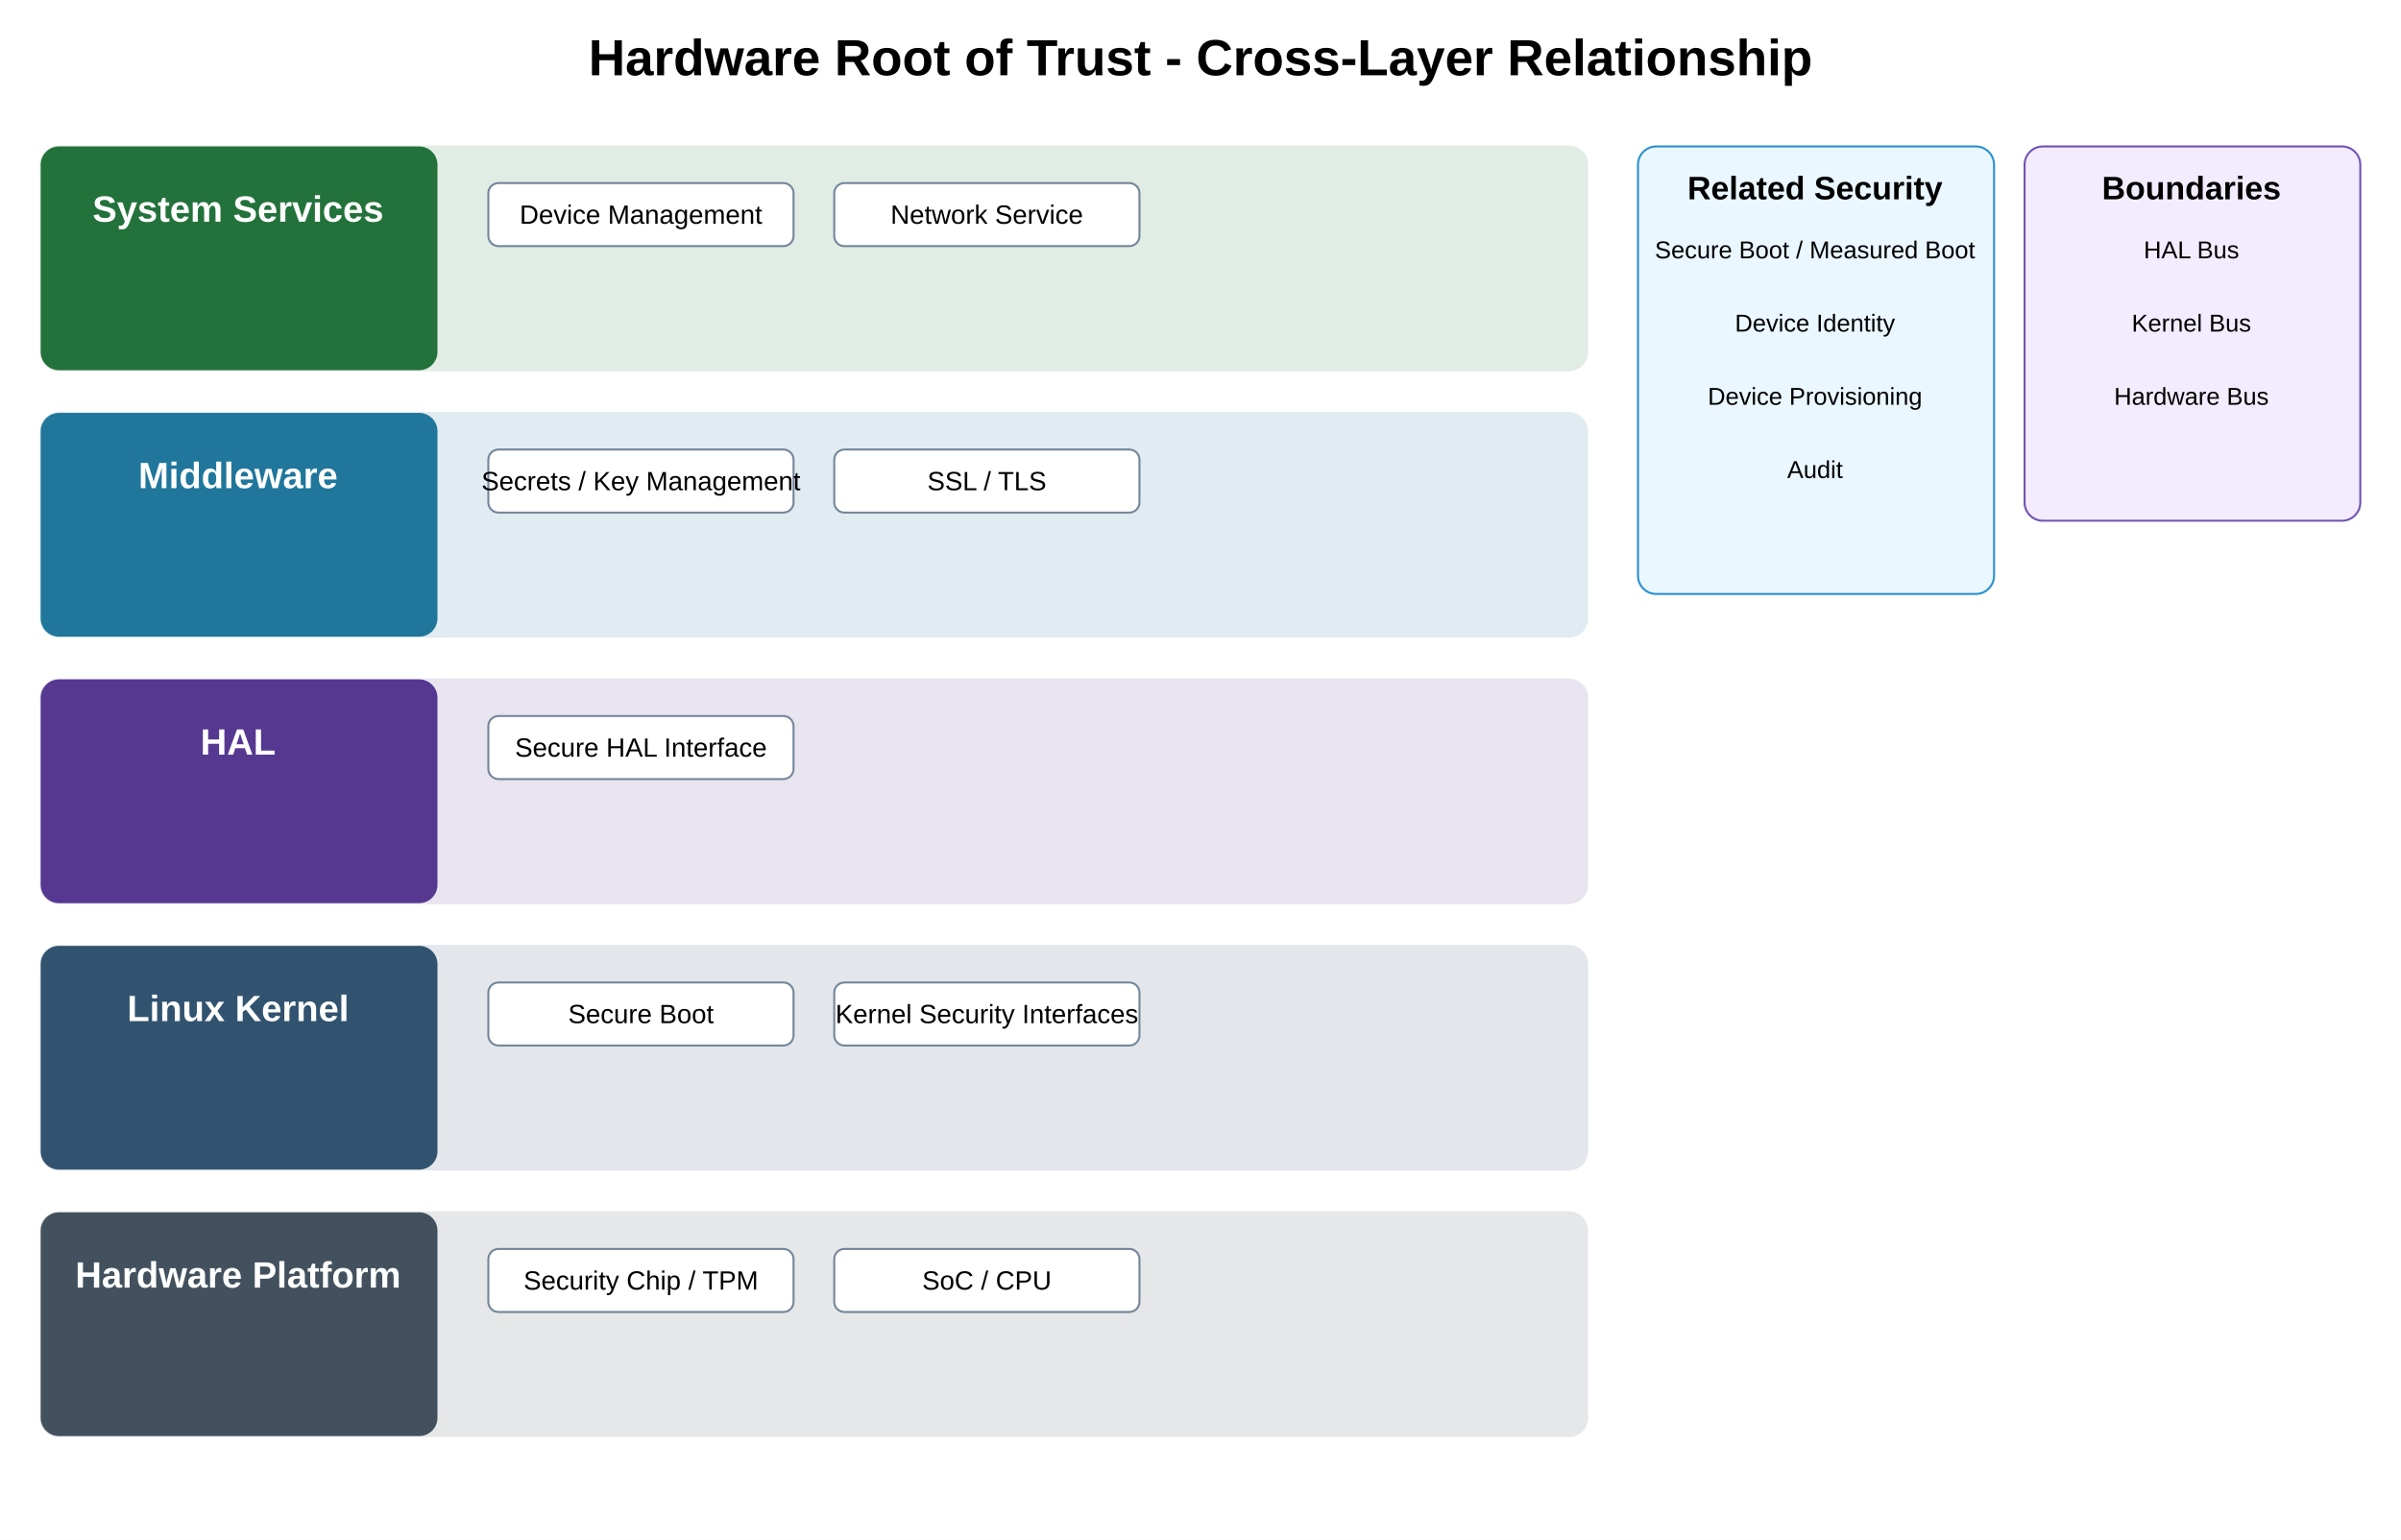
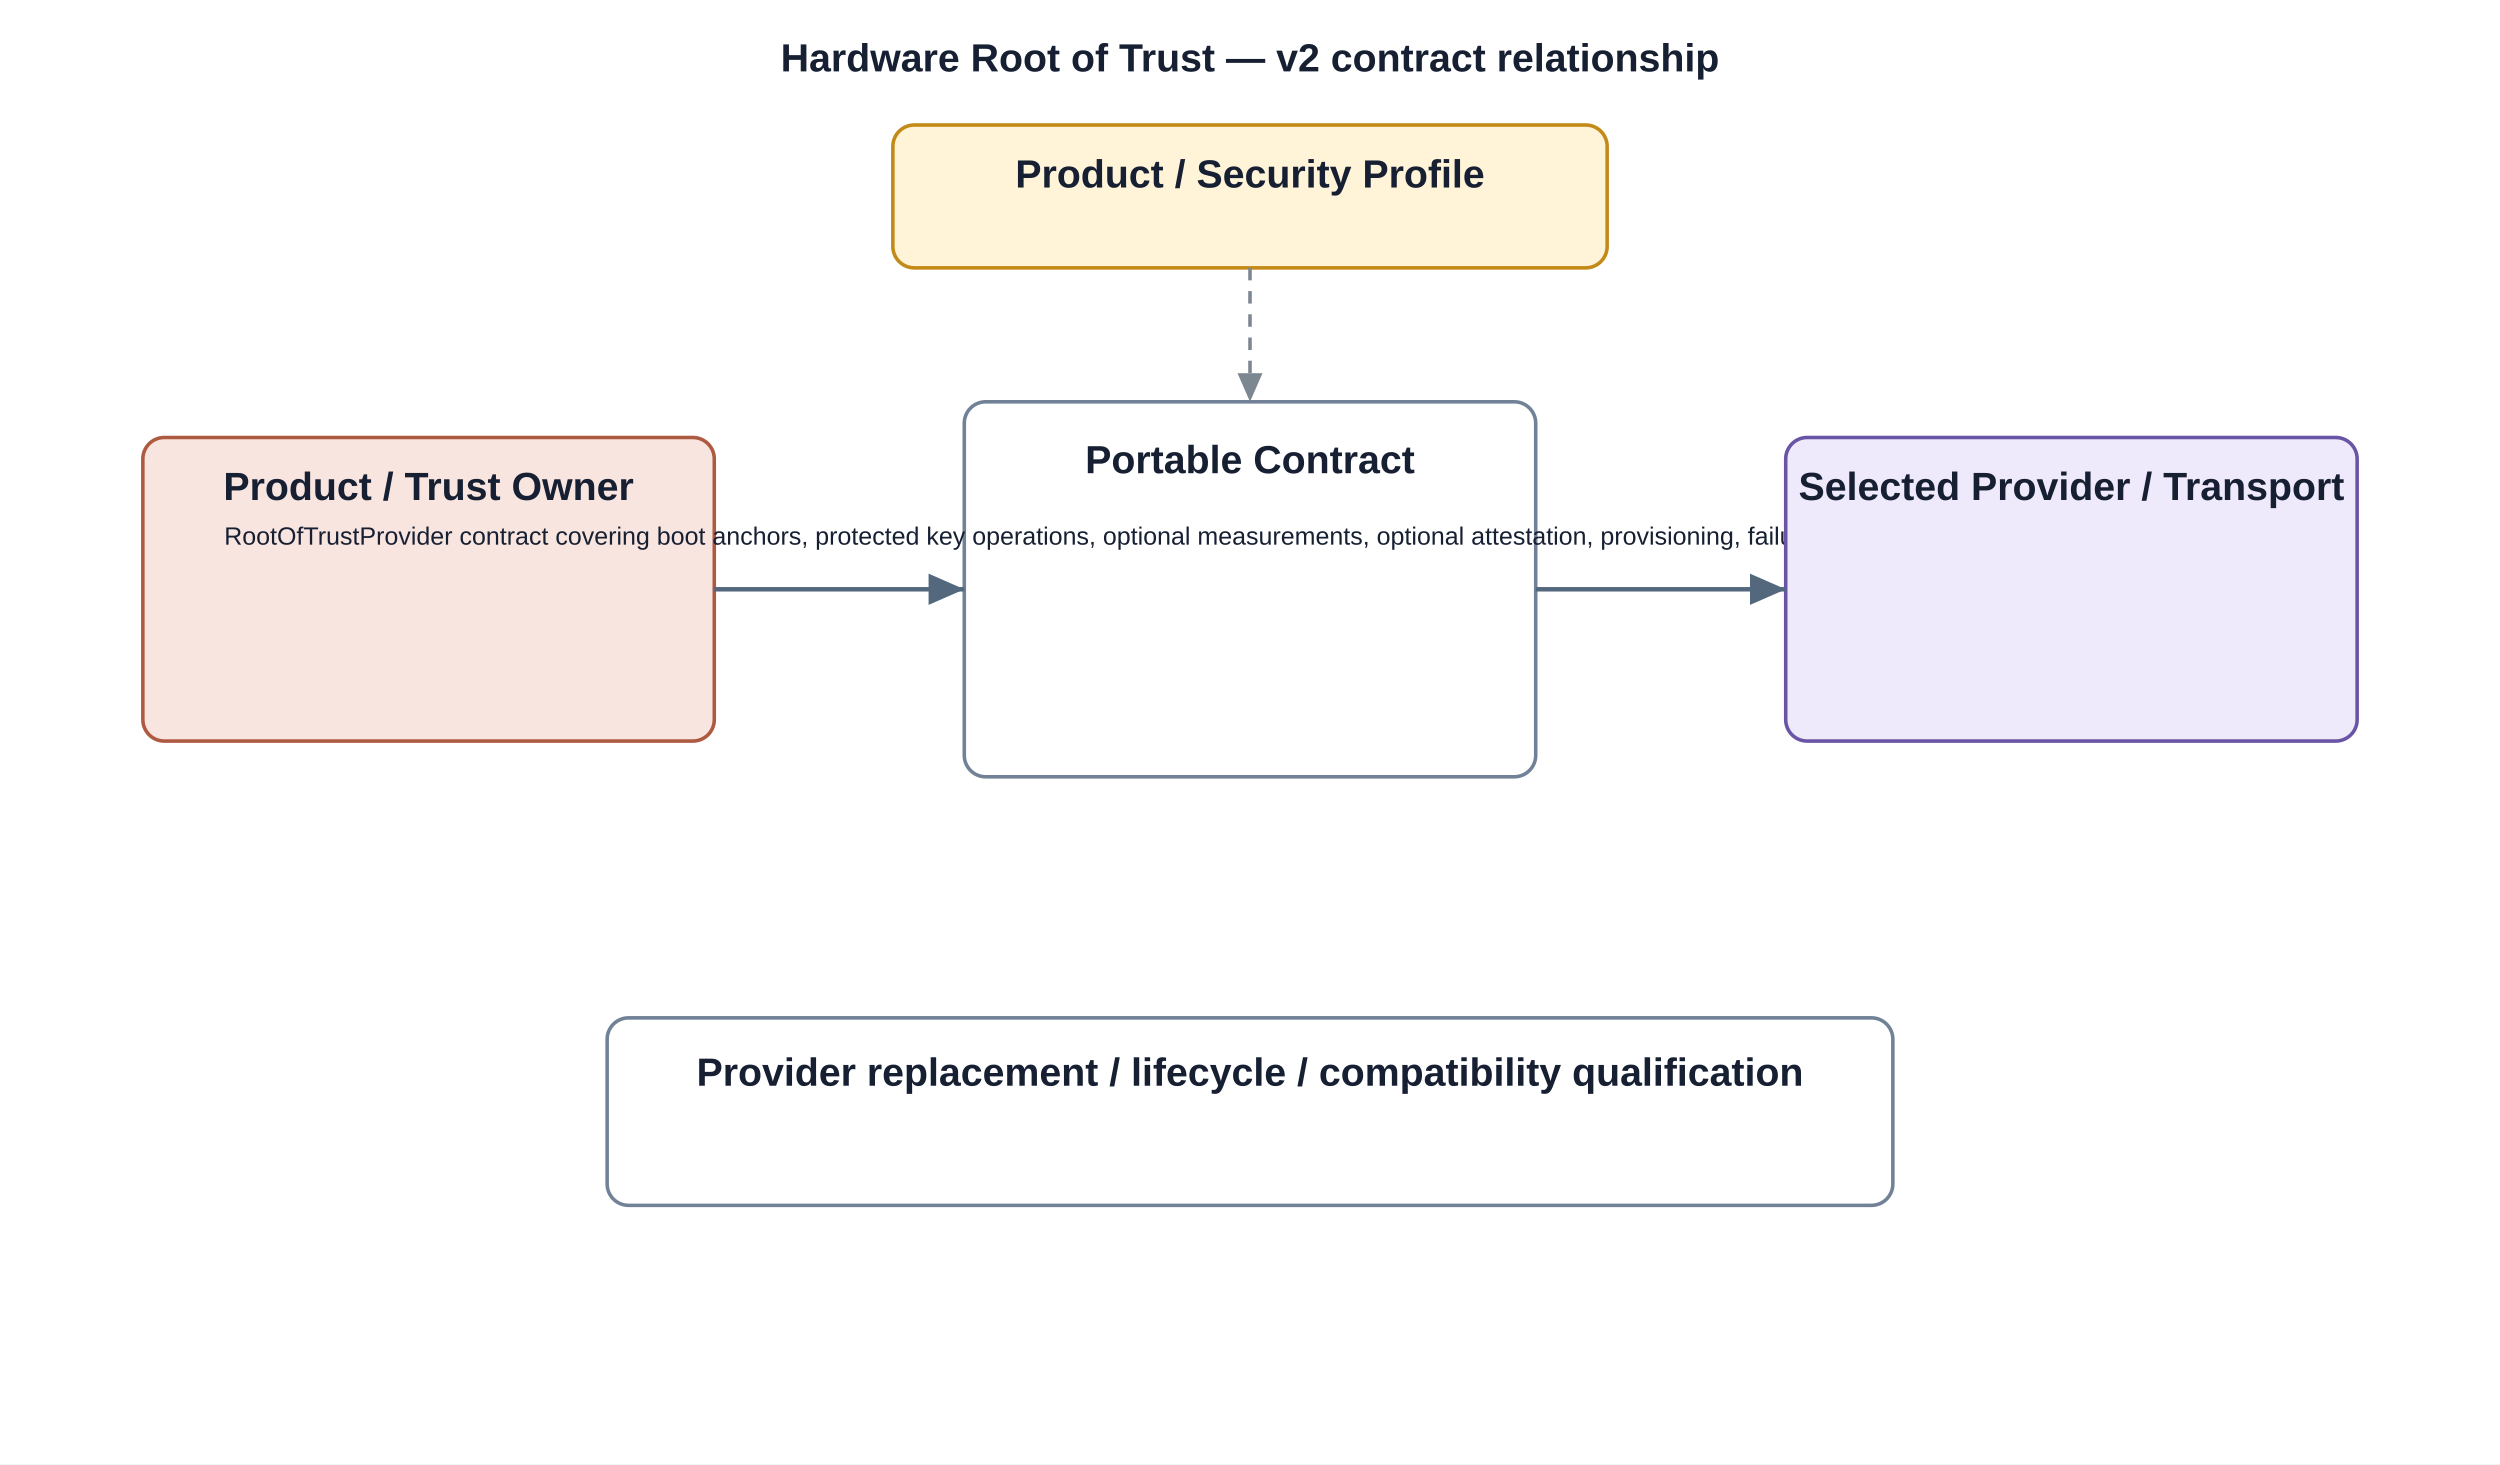
- <svg xmlns="http://www.w3.org/2000/svg" width="1180" height="757">
-   <rect width="100%" height="100%" fill="white" />
-   <text x="590" y="37" font-family="Arial" font-size="25" font-weight="bold" text-anchor="middle">Hardware Root of Trust - Cross-Layer Relationship</text>
-   <rect x="20" y="72" width="760" height="110" rx="9" fill="#23723b" opacity=".14" stroke="#23723b" />
-   <rect x="20" y="72" width="195" height="110" rx="9" fill="#23723b" />
-   <text x="117" y="109" font-family="Arial" font-size="18" font-weight="bold" fill="white" text-anchor="middle">System Services</text>
-   <rect x="240" y="90" width="150" height="31" rx="5" fill="white" stroke="#75869a" />
-   <text x="315" y="110" font-family="Arial" font-size="13" text-anchor="middle">Device Management</text>
-   <rect x="410" y="90" width="150" height="31" rx="5" fill="white" stroke="#75869a" />
-   <text x="485" y="110" font-family="Arial" font-size="13" text-anchor="middle">Network Service</text>
-   <rect x="20" y="203" width="760" height="110" rx="9" fill="#20769b" opacity=".14" stroke="#20769b" />
-   <rect x="20" y="203" width="195" height="110" rx="9" fill="#20769b" />
-   <text x="117" y="240" font-family="Arial" font-size="18" font-weight="bold" fill="white" text-anchor="middle">Middleware</text>
-   <rect x="240" y="221" width="150" height="31" rx="5" fill="white" stroke="#75869a" />
-   <text x="315" y="241" font-family="Arial" font-size="13" text-anchor="middle">Secrets / Key Management</text>
-   <rect x="410" y="221" width="150" height="31" rx="5" fill="white" stroke="#75869a" />
-   <text x="485" y="241" font-family="Arial" font-size="13" text-anchor="middle">SSL / TLS</text>
-   <rect x="20" y="334" width="760" height="110" rx="9" fill="#563891" opacity=".14" stroke="#563891" />
-   <rect x="20" y="334" width="195" height="110" rx="9" fill="#563891" />
-   <text x="117" y="371" font-family="Arial" font-size="18" font-weight="bold" fill="white" text-anchor="middle">HAL</text>
-   <rect x="240" y="352" width="150" height="31" rx="5" fill="white" stroke="#75869a" />
-   <text x="315" y="372" font-family="Arial" font-size="13" text-anchor="middle">Secure HAL Interface</text>
-   <rect x="20" y="465" width="760" height="110" rx="9" fill="#31536f" opacity=".14" stroke="#31536f" />
-   <rect x="20" y="465" width="195" height="110" rx="9" fill="#31536f" />
-   <text x="117" y="502" font-family="Arial" font-size="18" font-weight="bold" fill="white" text-anchor="middle">Linux Kernel</text>
-   <rect x="240" y="483" width="150" height="31" rx="5" fill="white" stroke="#75869a" />
-   <text x="315" y="503" font-family="Arial" font-size="13" text-anchor="middle">Secure Boot</text>
-   <rect x="410" y="483" width="150" height="31" rx="5" fill="white" stroke="#75869a" />
-   <text x="485" y="503" font-family="Arial" font-size="13" text-anchor="middle">Kernel Security Interfaces</text>
-   <rect x="20" y="596" width="760" height="110" rx="9" fill="#42515d" opacity=".14" stroke="#42515d" />
-   <rect x="20" y="596" width="195" height="110" rx="9" fill="#42515d" />
-   <text x="117" y="633" font-family="Arial" font-size="18" font-weight="bold" fill="white" text-anchor="middle">Hardware Platform</text>
-   <rect x="240" y="614" width="150" height="31" rx="5" fill="white" stroke="#75869a" />
-   <text x="315" y="634" font-family="Arial" font-size="13" text-anchor="middle">Security Chip / TPM</text>
-   <rect x="410" y="614" width="150" height="31" rx="5" fill="white" stroke="#75869a" />
-   <text x="485" y="634" font-family="Arial" font-size="13" text-anchor="middle">SoC / CPU</text>
-   <rect x="805" y="72" width="175" height="220" rx="9" fill="#eaf7ff" stroke="#2b91cf" />
-   <text x="892" y="98" font-family="Arial" font-size="16" font-weight="bold" text-anchor="middle">Related Security</text>
-   <text x="892" y="127" font-family="Arial" font-size="12" text-anchor="middle">Secure Boot / Measured Boot</text>
-   <text x="892" y="163" font-family="Arial" font-size="12" text-anchor="middle">Device Identity</text>
-   <text x="892" y="199" font-family="Arial" font-size="12" text-anchor="middle">Device Provisioning</text>
-   <text x="892" y="235" font-family="Arial" font-size="12" text-anchor="middle">Audit</text>
-   <rect x="995" y="72" width="165" height="184" rx="9" fill="#f3ecff" stroke="#7254b3" />
-   <text x="1077" y="98" font-family="Arial" font-size="16" font-weight="bold" text-anchor="middle">Boundaries</text>
-   <text x="1077" y="127" font-family="Arial" font-size="12" text-anchor="middle">HAL Bus</text>
-   <text x="1077" y="163" font-family="Arial" font-size="12" text-anchor="middle">Kernel Bus</text>
-   <text x="1077" y="199" font-family="Arial" font-size="12" text-anchor="middle">Hardware Bus</text>
+ <svg xmlns="http://www.w3.org/2000/svg" width="1400" height="820">
+   <defs>
+     <style>text{font-family:Arial;fill:#172033}.h{font-size:22px;font-weight:bold}.t{font-size:14px}.p{fill:#fff4d8;stroke:#c38a17;stroke-width:2}.left{fill:#f9e5df;stroke:#ad5a41;stroke-width:2}.ct{fill:white;stroke:#718297;stroke-width:2}.right{fill:#eee9fb;stroke:#6a54a5;stroke-width:2}.a{stroke:#53677d;stroke-width:2.5;fill:none;marker-end:url(#a)}.o{stroke:#7d8791;stroke-width:2;stroke-dasharray:7 6;fill:none;marker-end:url(#o)}</style>
+     <marker id="a" markerWidth="10" markerHeight="10" refX="8" refY="3.5" orient="auto">
+       <polygon points="0 0,8 3.5,0 7" fill="#53677d" />
+     </marker>
+     <marker id="o" markerWidth="10" markerHeight="10" refX="8" refY="3.5" orient="auto">
+       <polygon points="0 0,8 3.5,0 7" fill="#7d8791" />
+     </marker>
+   </defs>
+   <rect width="1400" height="820" fill="white" />
+   <text x="700" y="40" class="h" text-anchor="middle">Hardware Root of Trust — v2 contract relationship</text>
+   <rect x="500" y="70" width="400" height="80" rx="12" class="p" />
+   <text x="700" y="105" class="h" text-anchor="middle">Product / Security Profile</text>
+   <rect x="80" y="245" width="320" height="170" rx="12" class="left" />
+   <text x="240" y="280" class="h" text-anchor="middle">Product / Trust Owner</text>
+   <rect x="540" y="225" width="320" height="210" rx="12" class="ct" />
+   <text x="700" y="265" class="h" text-anchor="middle">Portable Contract</text>
+   <text x="700" y="305" class="t" text-anchor="middle">RootOfTrustProvider contract covering boot anchors, protected key operations, optional measurements, optional attestation, provisioning, failure, replacement, and qualification evidence.</text>
+   <rect x="1000" y="245" width="320" height="170" rx="12" class="right" />
+   <text x="1160" y="280" class="h" text-anchor="middle">Selected Provider / Transport</text>
+   <path d="M400 330 L540 330" class="a" />
+   <path d="M860 330 L1000 330" class="a" />
+   <path d="M700 150 L700 225" class="o" />
+   <rect x="340" y="570" width="720" height="105" rx="12" class="ct" />
+   <text x="700" y="608" class="h" text-anchor="middle">Provider replacement / lifecycle / compatibility qualification</text>
</svg>
